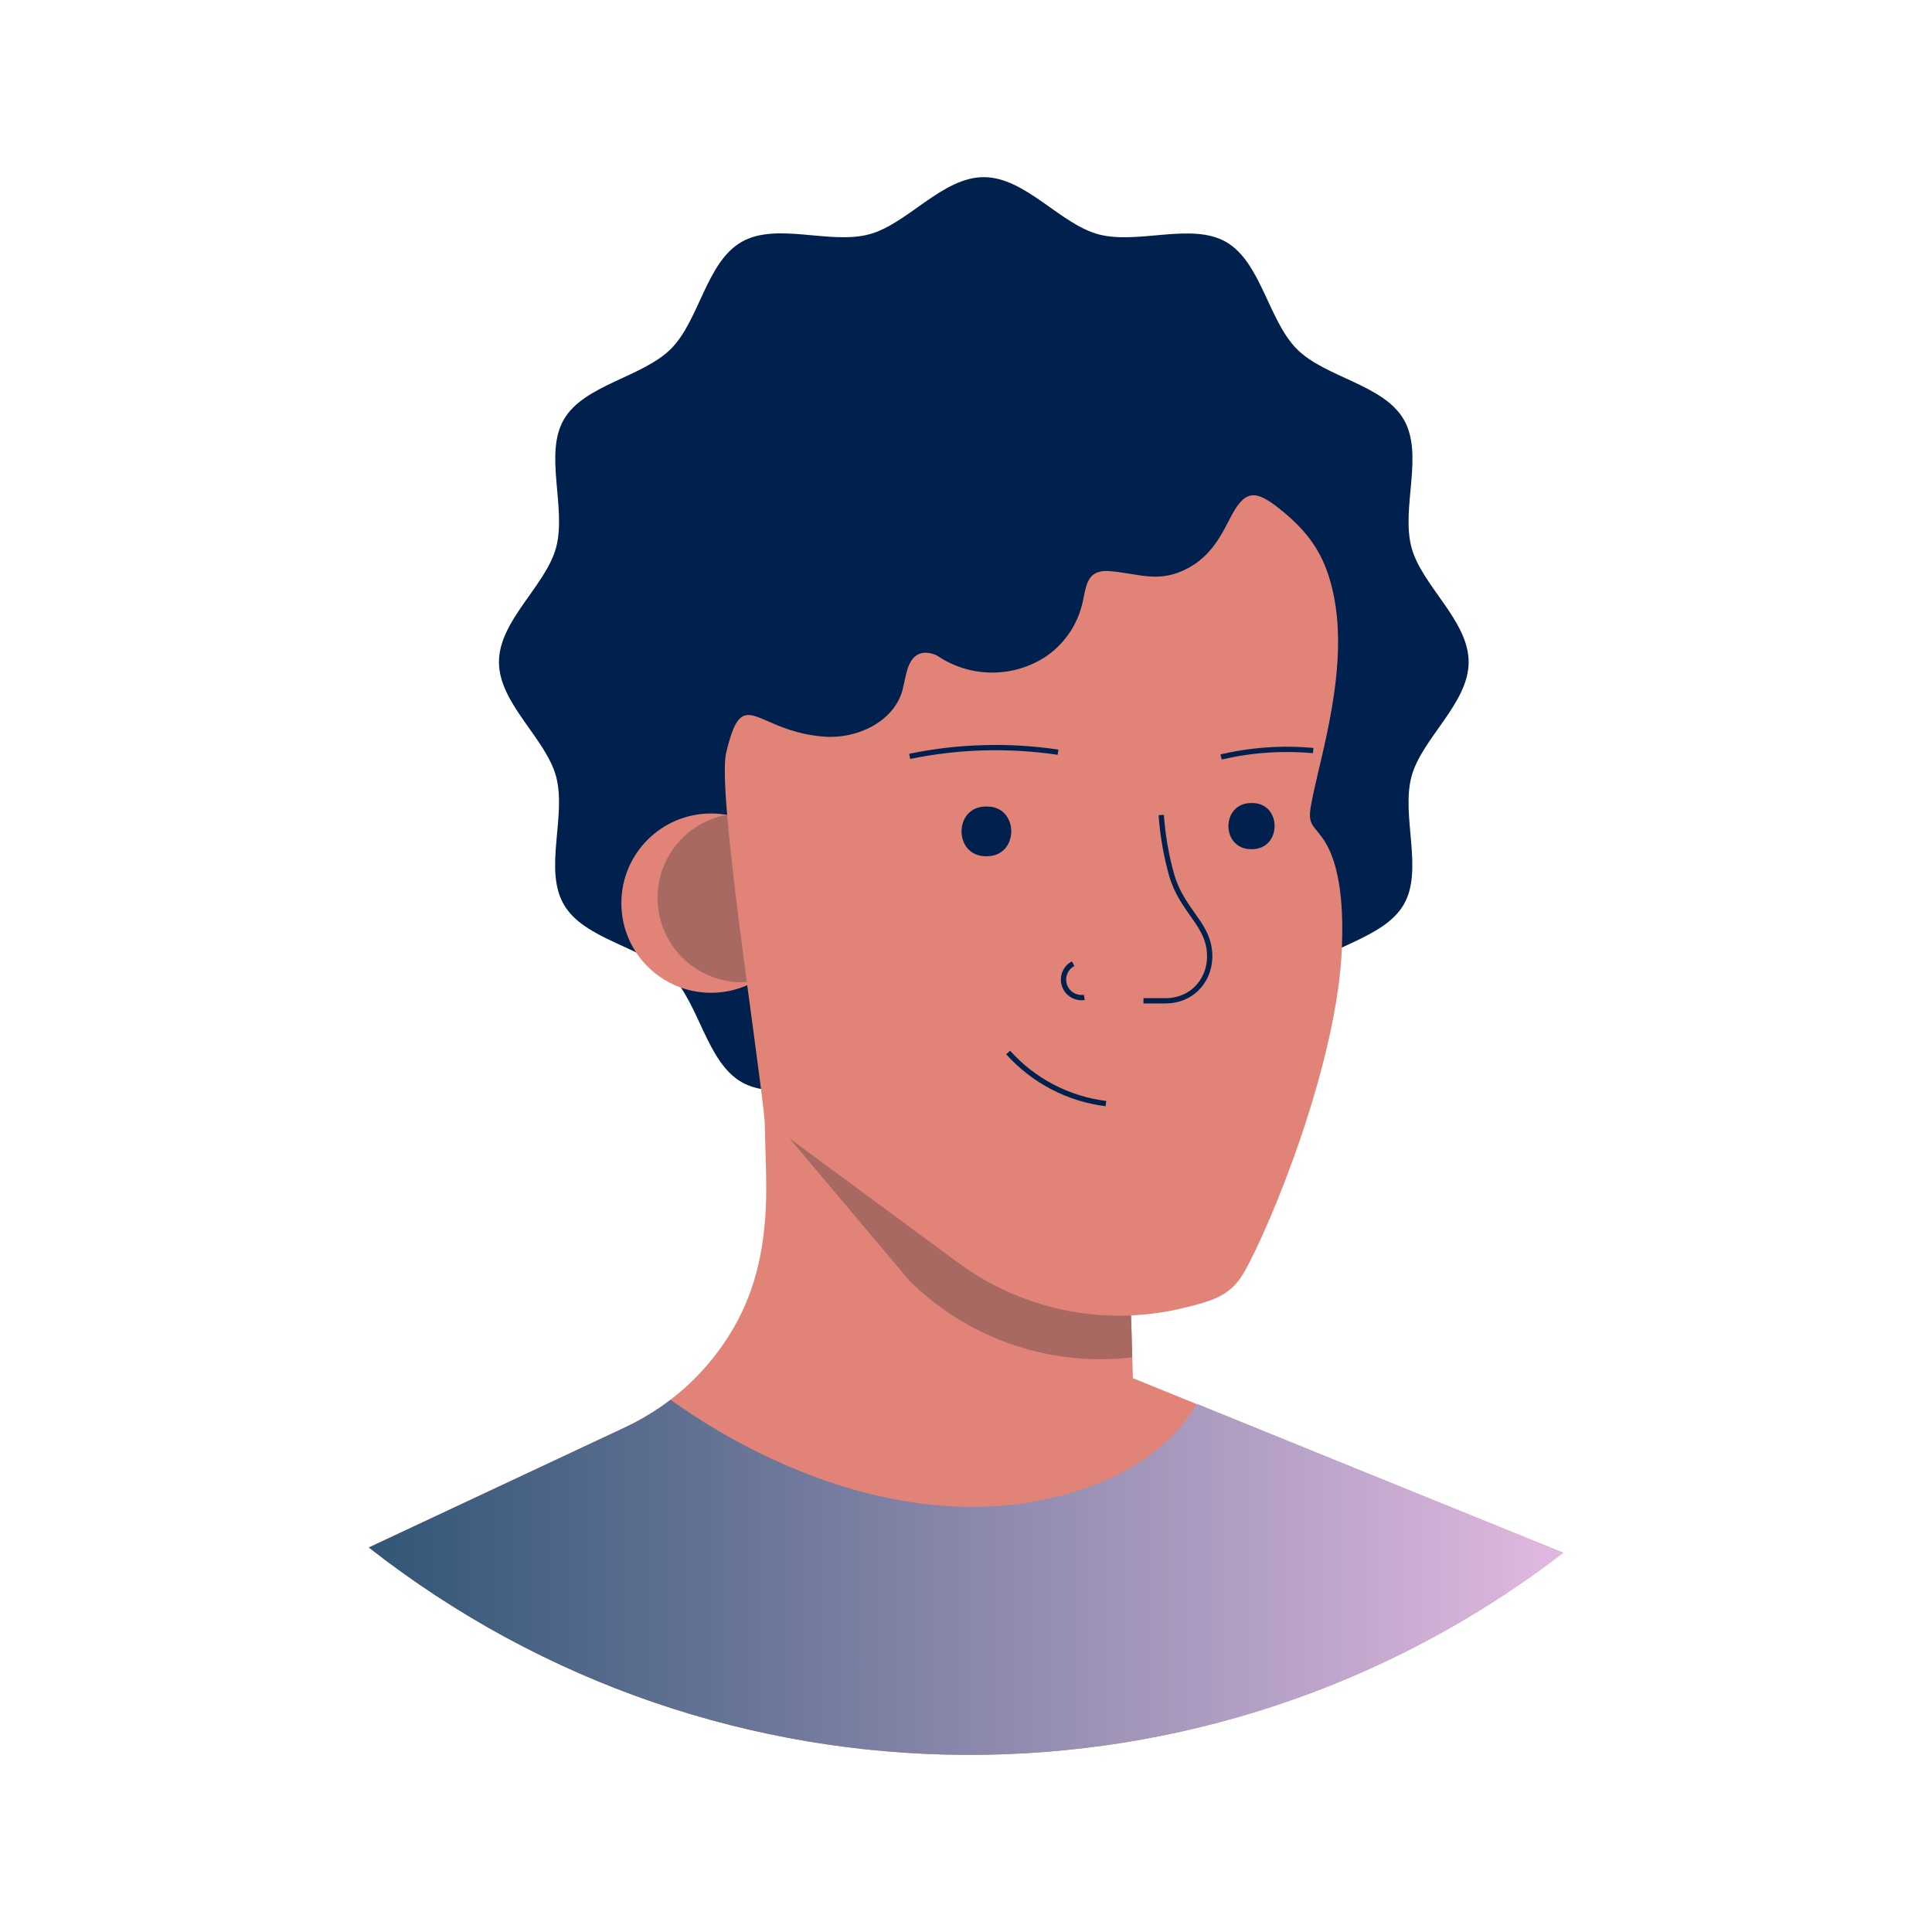
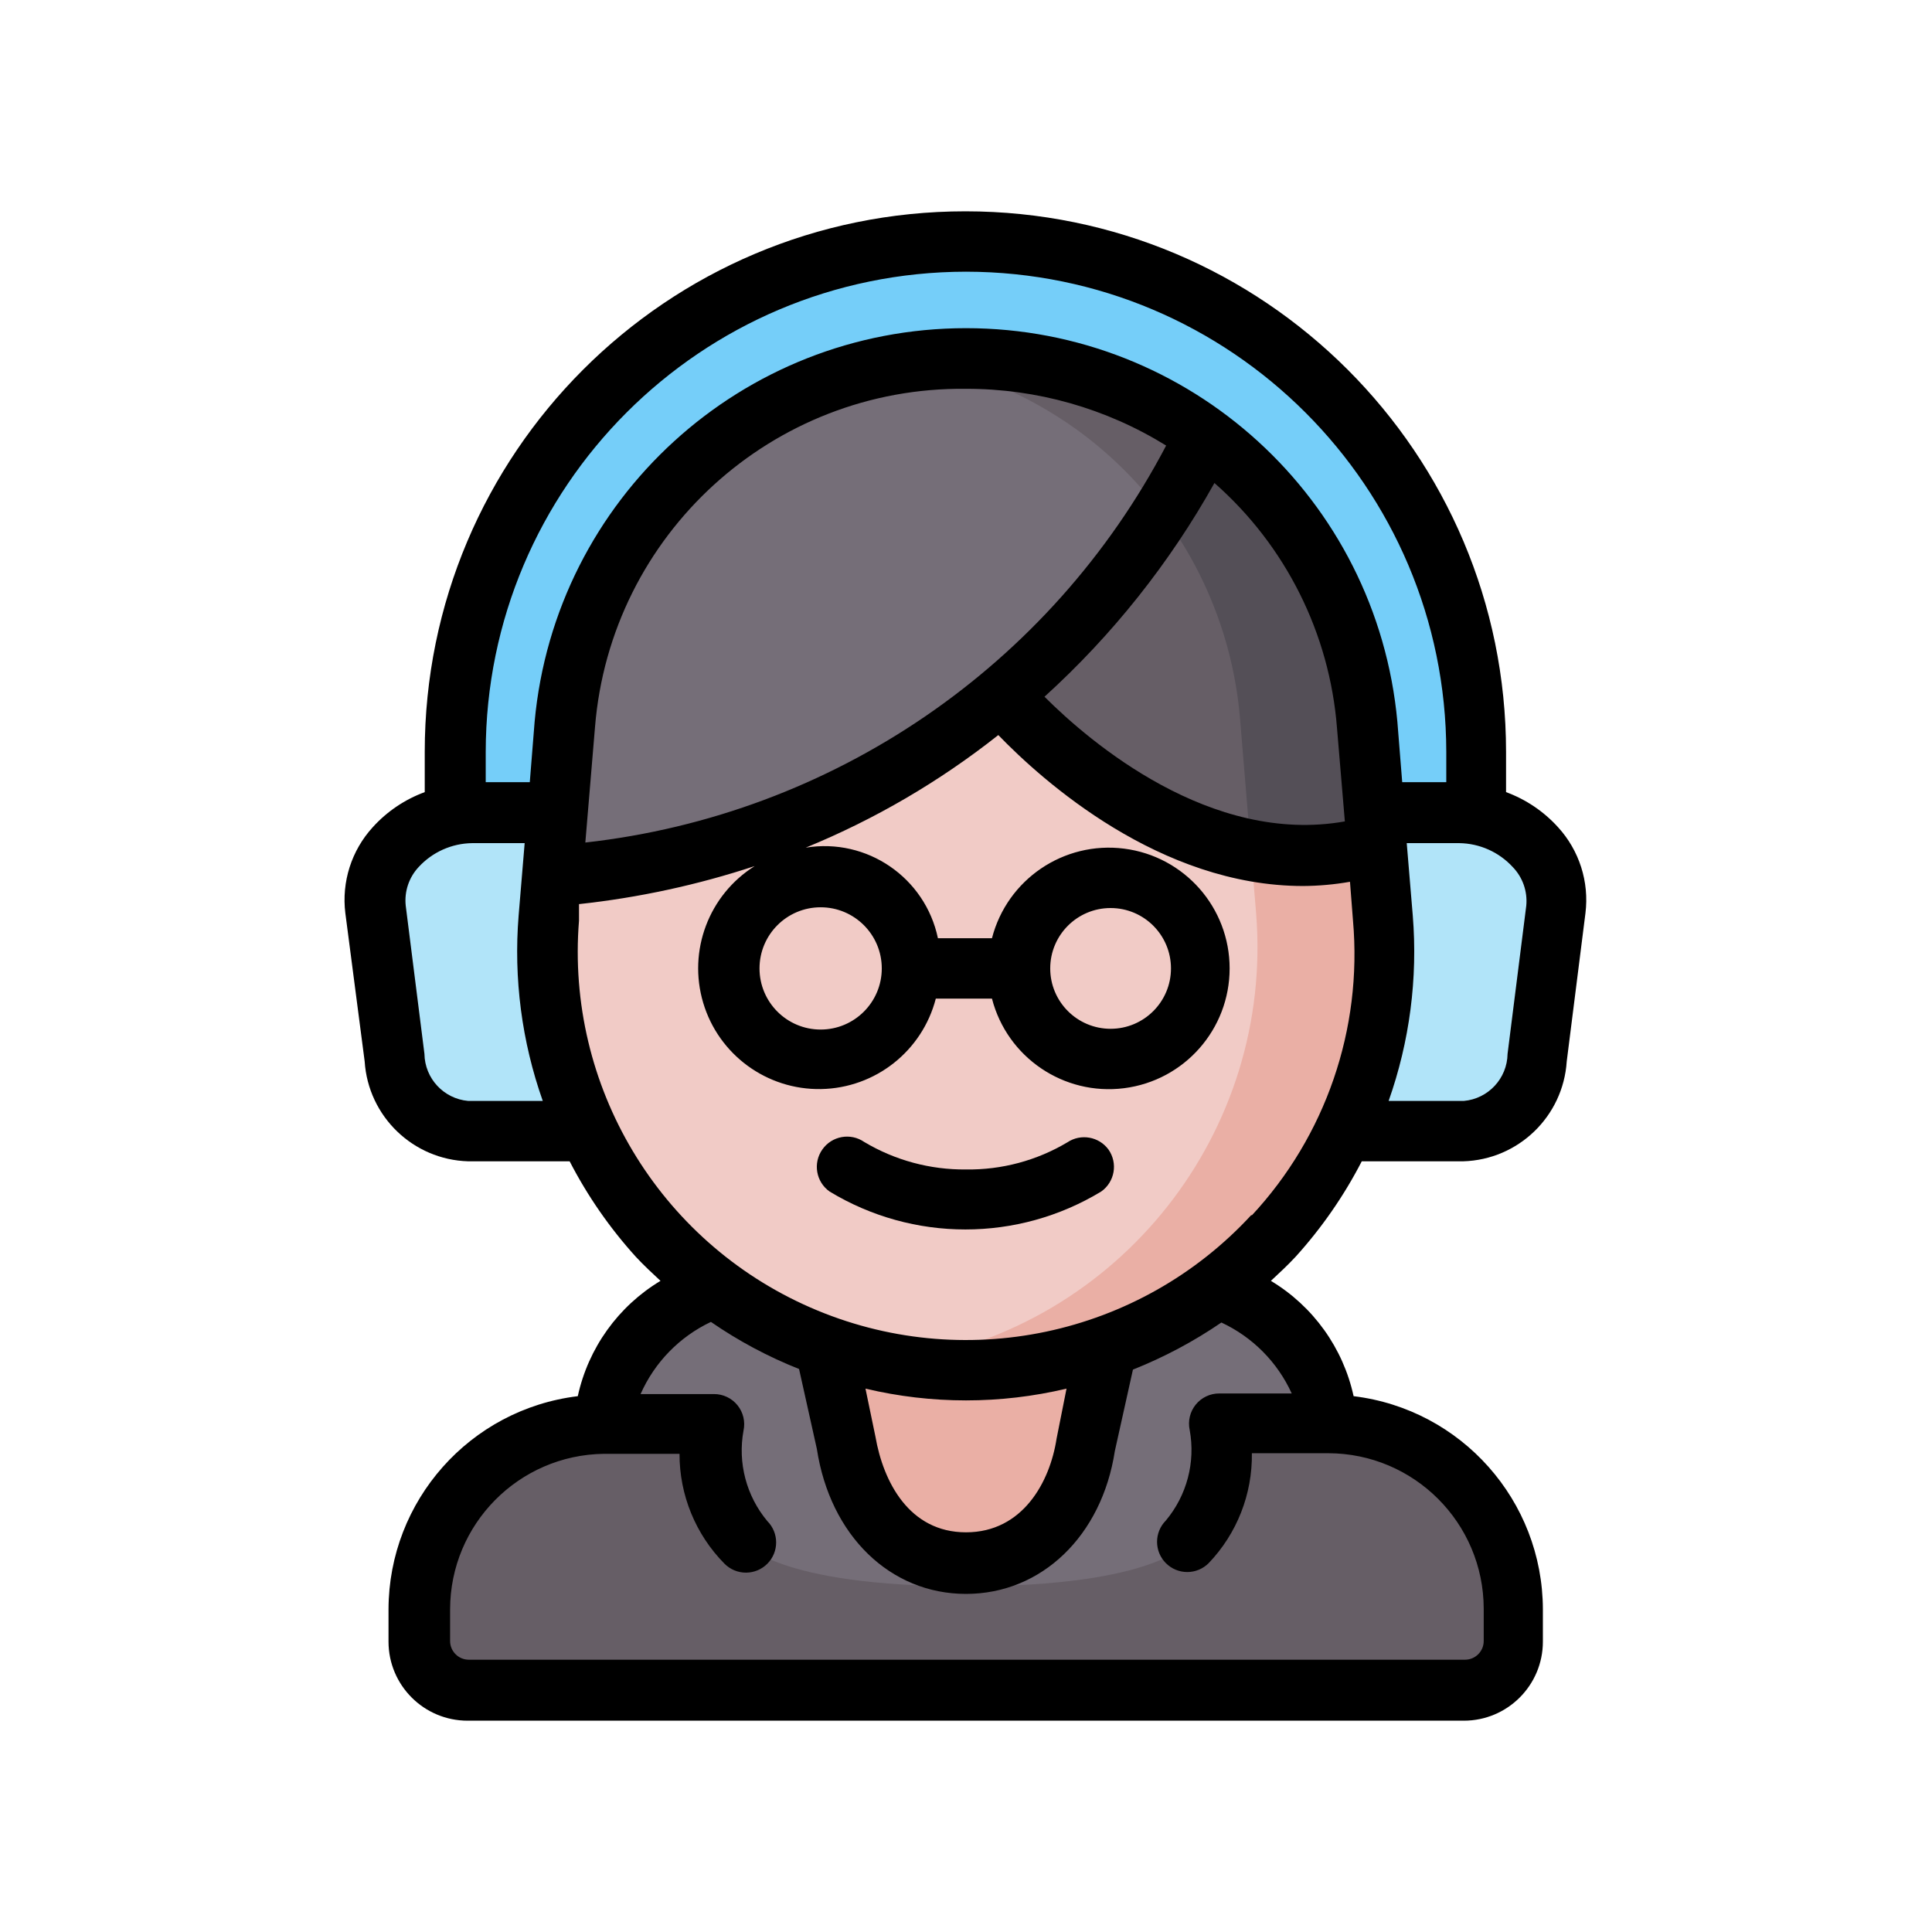
- <svg xmlns="http://www.w3.org/2000/svg" width="800px" height="800px" viewBox="0 0 366.34 366.34" id="Layer_1" data-name="Layer 1">
+ <svg xmlns="http://www.w3.org/2000/svg" width="800px" height="800px" viewBox="0 0 64 64">
  <defs>
-     <style>.cls-1{fill:#00214e;}.cls-2{fill:#e18477;}.cls-3{fill:#a76962;}.cls-4{fill:none;stroke:#00214e;stroke-miterlimit:10;}.cls-5{fill:url(#linear-gradient);}</style>
-     <linearGradient id="linear-gradient" x1="69.93" y1="299.08" x2="296.41" y2="299.08" gradientUnits="userSpaceOnUse">
-       <stop offset="0" stop-color="#315676" />
-       <stop offset="1" stop-color="#e1b9e0" />
-     </linearGradient>
+     <style>.cls-1{fill:#75cef9;}.cls-2{fill:#756e78;}.cls-3{fill:#665e66;}.cls-4{fill:#b1e4f9;}.cls-5{fill:#eaafa5;}.cls-6{fill:#f1cbc6;}.cls-7{fill:#544f57;}</style>
  </defs>
-   <path class="cls-1" d="M278.48,125.53c0,7.87-8.9,14.47-10.84,21.73-2,7.52,2.34,17.67-1.46,24.25s-14.87,8-20.28,13.37-6.71,16.42-13.38,20.28-16.73-.54-24.24,1.47c-7.26,1.94-13.86,10.84-21.74,10.84s-14.47-8.9-21.73-10.84c-7.51-2-17.67,2.34-24.24-1.47s-8-14.86-13.38-20.28-16.42-6.7-20.28-13.37.54-16.73-1.46-24.25c-1.94-7.26-10.84-13.86-10.84-21.73s8.9-14.47,10.84-21.73c2-7.52-2.34-17.67,1.46-24.25s14.87-8,20.28-13.37,6.7-16.42,13.38-20.28,16.73.54,24.24-1.47c7.26-1.94,13.86-10.84,21.73-10.84s14.48,8.9,21.74,10.84c7.51,2,17.66-2.34,24.24,1.47s8,14.86,13.38,20.28,16.42,6.7,20.28,13.37-.55,16.73,1.46,24.25C269.58,111.06,278.48,117.66,278.48,125.53Z" />
-   <circle class="cls-2" cx="134.82" cy="171.25" r="17" />
-   <circle class="cls-3" cx="140.68" cy="170.25" r="16" />
-   <path class="cls-2" d="M296.41,294.43a184.56,184.56,0,0,1-226.48-1l48.66-22.81a46.83,46.83,0,0,0,6.65-3.82c.64-.44,1.28-.9,1.89-1.38a46.35,46.35,0,0,0,12.78-15.09c4-7.55,5.32-15.89,5.38-24.39,0-5.72-.31-11.44-.37-17.17q-.06-4.75-.1-9.51l2,1L152,203l2.41.41,27.88,4.74,31.12,5.3.94,32,.46,15.54v.33l12.1,4.92Z" />
-   <path class="cls-3" d="M214.69,257.38l-1.54.16a51.49,51.49,0,0,1-40.67-14.65L145.1,210.38c-.09-2.9-.2,0-.23-2.91q-.06-4.75-.1-9.51l2,1,5.2,2.69,2.41.41,27.88,4.74,31.12,5.3.94,32Z" />
-   <path class="cls-2" d="M139.93,136.65c-.79,1-1.49,2.95-2.24,6.11-1.73,7.33,5.85,55.46,7.3,69.62l36.42,26.86a51.51,51.51,0,0,0,42.29,8.94c5.87-1.39,9.59-2.29,12.24-7,5.12-9,17.69-39.79,18.51-61.51.23-6.16.08-15.56-3.72-20.82-1.85-2.55-2.8-2.6-2.13-6.21s1.68-7.47,2.51-11.21c2.29-10.33,4.12-22,.81-32.28-1.76-5.5-4.87-9.14-9.29-12.67-4.72-3.78-6.67-3.6-9.5,2-1.91,3.8-3.83,7-7.7,9.16-5.61,3.11-9.43,1.09-15,.66-4.88-.37-4.36,3.4-5.43,7a16.87,16.87,0,0,1-6.77,9.25,18.53,18.53,0,0,1-20,.11,4.75,4.75,0,0,0-2.85-.89c-3.34.18-3.49,4.19-4.25,7.07-1.61,6-8.62,9.32-14.85,8.84C146.12,138.92,142.5,133.26,139.93,136.65Z" />
-   <path class="cls-4" d="M220.19,154.54a57.27,57.27,0,0,0,2,11.48c1,3.31,2.52,5.37,4.52,8.22a18.39,18.39,0,0,1,1.79,3c2.64,5.94-.87,12.53-7.55,12.53h-4.13" />
-   <path class="cls-4" d="M191.16,199.57a29.83,29.83,0,0,0,18.54,9.69" />
-   <path class="cls-4" d="M172.49,143.42a80.57,80.57,0,0,1,28.13-.79" />
-   <path class="cls-4" d="M231.54,143.53A55,55,0,0,1,249,142.32" />
-   <path class="cls-5" d="M296.41,294.43a184.56,184.56,0,0,1-226.48-1l48.66-22.81a46.83,46.83,0,0,0,6.65-3.82c.64-.44,1.28-.9,1.89-1.38,23.55,16.76,55.69,27.33,83.49,14.82,6.62-3,12.7-7.84,16.3-14.06Z" />
-   <path class="cls-4" d="M203.49,182.73a3.41,3.41,0,0,0,2.11,6.39" />
-   <path class="cls-1" d="M187.17,152.93c6.11,0,6.11,9.38,0,9.43h-.27c-6.1-.05-6.1-9.38,0-9.43h.27Z" />
-   <path class="cls-1" d="M237.44,152.27c5.66,0,5.66,8.7,0,8.75h-.26c-5.66-.05-5.66-8.7,0-8.75h.26Z" />
+   <g data-name="Winter Avatar" id="Winter_Avatar-47">
+     <path class="cls-1" d="M15.09,27V24.91a16.91,16.91,0,1,1,33.82,0V27l-15.8,6.29Z" id="path51134-3-2-5" />
+     <path class="cls-2" d="M44,47.16c0-3.19-3.62-4.53-3.62-4.53H23.64S20,44,20,47.16l-.08,4.56,2.72,2L32.74,55l9.35-1.53Z" id="path37315-2-9-3" />
+     <path class="cls-3" d="M39.33,51.1a4.61,4.61,0,0,0,1.06-3.94H44a6.13,6.13,0,0,1,6.15,6.15v1.07A1.62,1.62,0,0,1,48.51,56h-33a1.62,1.62,0,0,1-1.62-1.62V53.31A6.13,6.13,0,0,1,20,47.16h3.59a4.61,4.61,0,0,0,1.06,3.94s1,1.45,7.36,1.45S39.33,51.1,39.33,51.1Z" id="path37815-7-81-6" />
+     <path class="cls-4" d="M19.45,37.47H15.51A2.56,2.56,0,0,1,13.07,35l-.62-4.9a3.07,3.07,0,0,1,3.19-3.2H48.36a3.07,3.07,0,0,1,3.19,3.2L50.93,35a2.56,2.56,0,0,1-2.44,2.44h-29Z" id="rect49272-0-9-1" />
+     <path class="cls-5" d="M27.35,44.5l.7,3.13c.33,2.16,1.76,3.95,3.95,3.95s3.62-1.79,4-3.95l.7-3.13-5.41-6Z" id="path22987-26-8-7" />
+     <path class="cls-6" d="M18.29,28.88l-.11,1.35a13.87,13.87,0,1,0,27.64,0l-.2-2.42-8.16-11L21.38,22.12Z" id="path99362-0-5" />
+     <path class="cls-5" d="M40.49,20.89a13,13,0,0,1,.59,2.94l.33,4,.2,2.42A13.87,13.87,0,0,1,29.89,45.08a14.65,14.65,0,0,0,2.11.16,13.87,13.87,0,0,0,13.82-15l-.2-2.42Z" id="path101009-9-3" />
+     <path class="cls-3" d="M33.2,22.87s5.77,6.9,12.42,4.94l-.33-4a13.17,13.17,0,0,0-5.4-9.59l-6.48,1.24Z" id="path113433-6-5" />
+     <path class="cls-7" d="M32,11.7a14.65,14.65,0,0,0-2.11.16,13.52,13.52,0,0,1,5.79,2.38,13.17,13.17,0,0,1,5.4,9.59l.33,4V28a8.74,8.74,0,0,0,4.2-.18l-.33-4A13.23,13.23,0,0,0,32,11.7Z" id="path101011-3-6" />
+     <path class="cls-2" d="M32,11.7A13.23,13.23,0,0,0,18.71,23.83l-.42,5.05a26,26,0,0,0,21.6-14.64A13.41,13.41,0,0,0,32,11.7Z" id="path22989-64-8-2" />
+     <path class="cls-3" d="M32,11.7a13.14,13.14,0,0,0-2.1.16,13.53,13.53,0,0,1,5.78,2.38,13.13,13.13,0,0,1,2.74,2.68,20.32,20.32,0,0,0,1.47-2.68A13.41,13.41,0,0,0,32,11.7Z" id="path186167-9" />
+     <path d="M35.36,37.84a6.38,6.38,0,0,1-3.36.9,6.45,6.45,0,0,1-3.37-.91,1,1,0,0,0-1.39.25,1,1,0,0,0,.24,1.39,8.68,8.68,0,0,0,9,0,1,1,0,0,0,.24-1.39A1,1,0,0,0,35.36,37.84Z" />
+     <path d="M12.08,35.16a3.54,3.54,0,0,0,3.43,3.31h3.36a14.87,14.87,0,0,0,2.19,3.16c.26.28.54.54.82.8a5.93,5.93,0,0,0-2.74,3.82,7.13,7.13,0,0,0-6.27,7.06v1.07A2.62,2.62,0,0,0,15.49,57h33a2.62,2.62,0,0,0,2.62-2.62V53.31a7.13,7.13,0,0,0-6.27-7.06,5.93,5.93,0,0,0-2.74-3.82c.28-.26.56-.52.82-.8a14.87,14.87,0,0,0,2.19-3.16h3.36a3.54,3.54,0,0,0,3.43-3.31l.62-4.91a3.57,3.57,0,0,0-.91-2.85,4.34,4.34,0,0,0-1.72-1.16V24.91a17.91,17.91,0,1,0-35.82,0v1.33a4.34,4.34,0,0,0-1.72,1.16,3.57,3.57,0,0,0-.91,2.85Zm32.47-7.95c-4.44.79-8.44-2.62-9.95-4.13A28,28,0,0,0,40.23,16a12.05,12.05,0,0,1,4.06,8.12Zm-25.16.7.32-3.82A12.19,12.19,0,0,1,32,12.88a12.54,12.54,0,0,1,6.63,1.88A24.84,24.84,0,0,1,19.39,27.91Zm23.4,18.25h-2.4a1,1,0,0,0-.78.37,1,1,0,0,0-.2.84,3.65,3.65,0,0,1-.79,3,1,1,0,0,0,0,1.41,1,1,0,0,0,1.42,0,5.16,5.16,0,0,0,1.43-3.64H44a5.16,5.16,0,0,1,5.15,5.15v1.07a.62.62,0,0,1-.62.62h-33a.62.62,0,0,1-.62-.62V53.31A5.16,5.16,0,0,1,20,48.16h2.51A5.16,5.16,0,0,0,24,51.8a1,1,0,0,0,1.42,0,1,1,0,0,0,0-1.41,3.65,3.65,0,0,1-.79-3,1,1,0,0,0-.2-.84,1,1,0,0,0-.78-.37H21.22a4.78,4.78,0,0,1,2.33-2.39,14.63,14.63,0,0,0,2.92,1.56L27.06,48c.44,2.87,2.43,4.8,4.94,4.8s4.5-1.93,4.93-4.73l.6-2.7a15,15,0,0,0,2.93-1.56A4.77,4.77,0,0,1,42.79,46.16ZM28.67,46a14.41,14.41,0,0,0,6.66,0L35,47.66c-.22,1.43-1.12,3.1-3,3.1s-2.74-1.67-3-3.17Zm12.79-5.76A12.86,12.86,0,0,1,19.18,30.5l0-.55A28.21,28.21,0,0,0,25,28.69a4,4,0,1,0,6,4.39h1.86a4,4,0,1,0,0-2H31.07a3.84,3.84,0,0,0-4.38-3,26.41,26.41,0,0,0,6.38-3.73c1.47,1.52,5.35,5,10.1,5a9.3,9.3,0,0,0,1.55-.14l.1,1.29A12.7,12.7,0,0,1,41.46,40.27ZM29.21,32.08a2,2,0,1,1-4.05,0A2,2,0,0,1,29.21,32.08Zm5.58,0a2,2,0,1,1,2,2A2,2,0,0,1,34.79,32.08ZM50.56,30l-.62,4.91a1.59,1.59,0,0,1-1.45,1.56H46a14.82,14.82,0,0,0,.8-6.14l-.2-2.4h1.74a2.45,2.45,0,0,1,1.77.79A1.62,1.62,0,0,1,50.56,30ZM32,9A15.93,15.93,0,0,1,47.91,24.91v1H46.45l-.16-2a14.35,14.35,0,0,0-28.58,0l-.16,2H16.09v-1A15.93,15.93,0,0,1,32,9ZM13.87,28.72a2.45,2.45,0,0,1,1.77-.79h1.74l-.2,2.4a14.82,14.82,0,0,0,.8,6.14H15.51a1.59,1.59,0,0,1-1.45-1.56L13.44,30A1.62,1.62,0,0,1,13.87,28.72Z" />
+   </g>
</svg>
